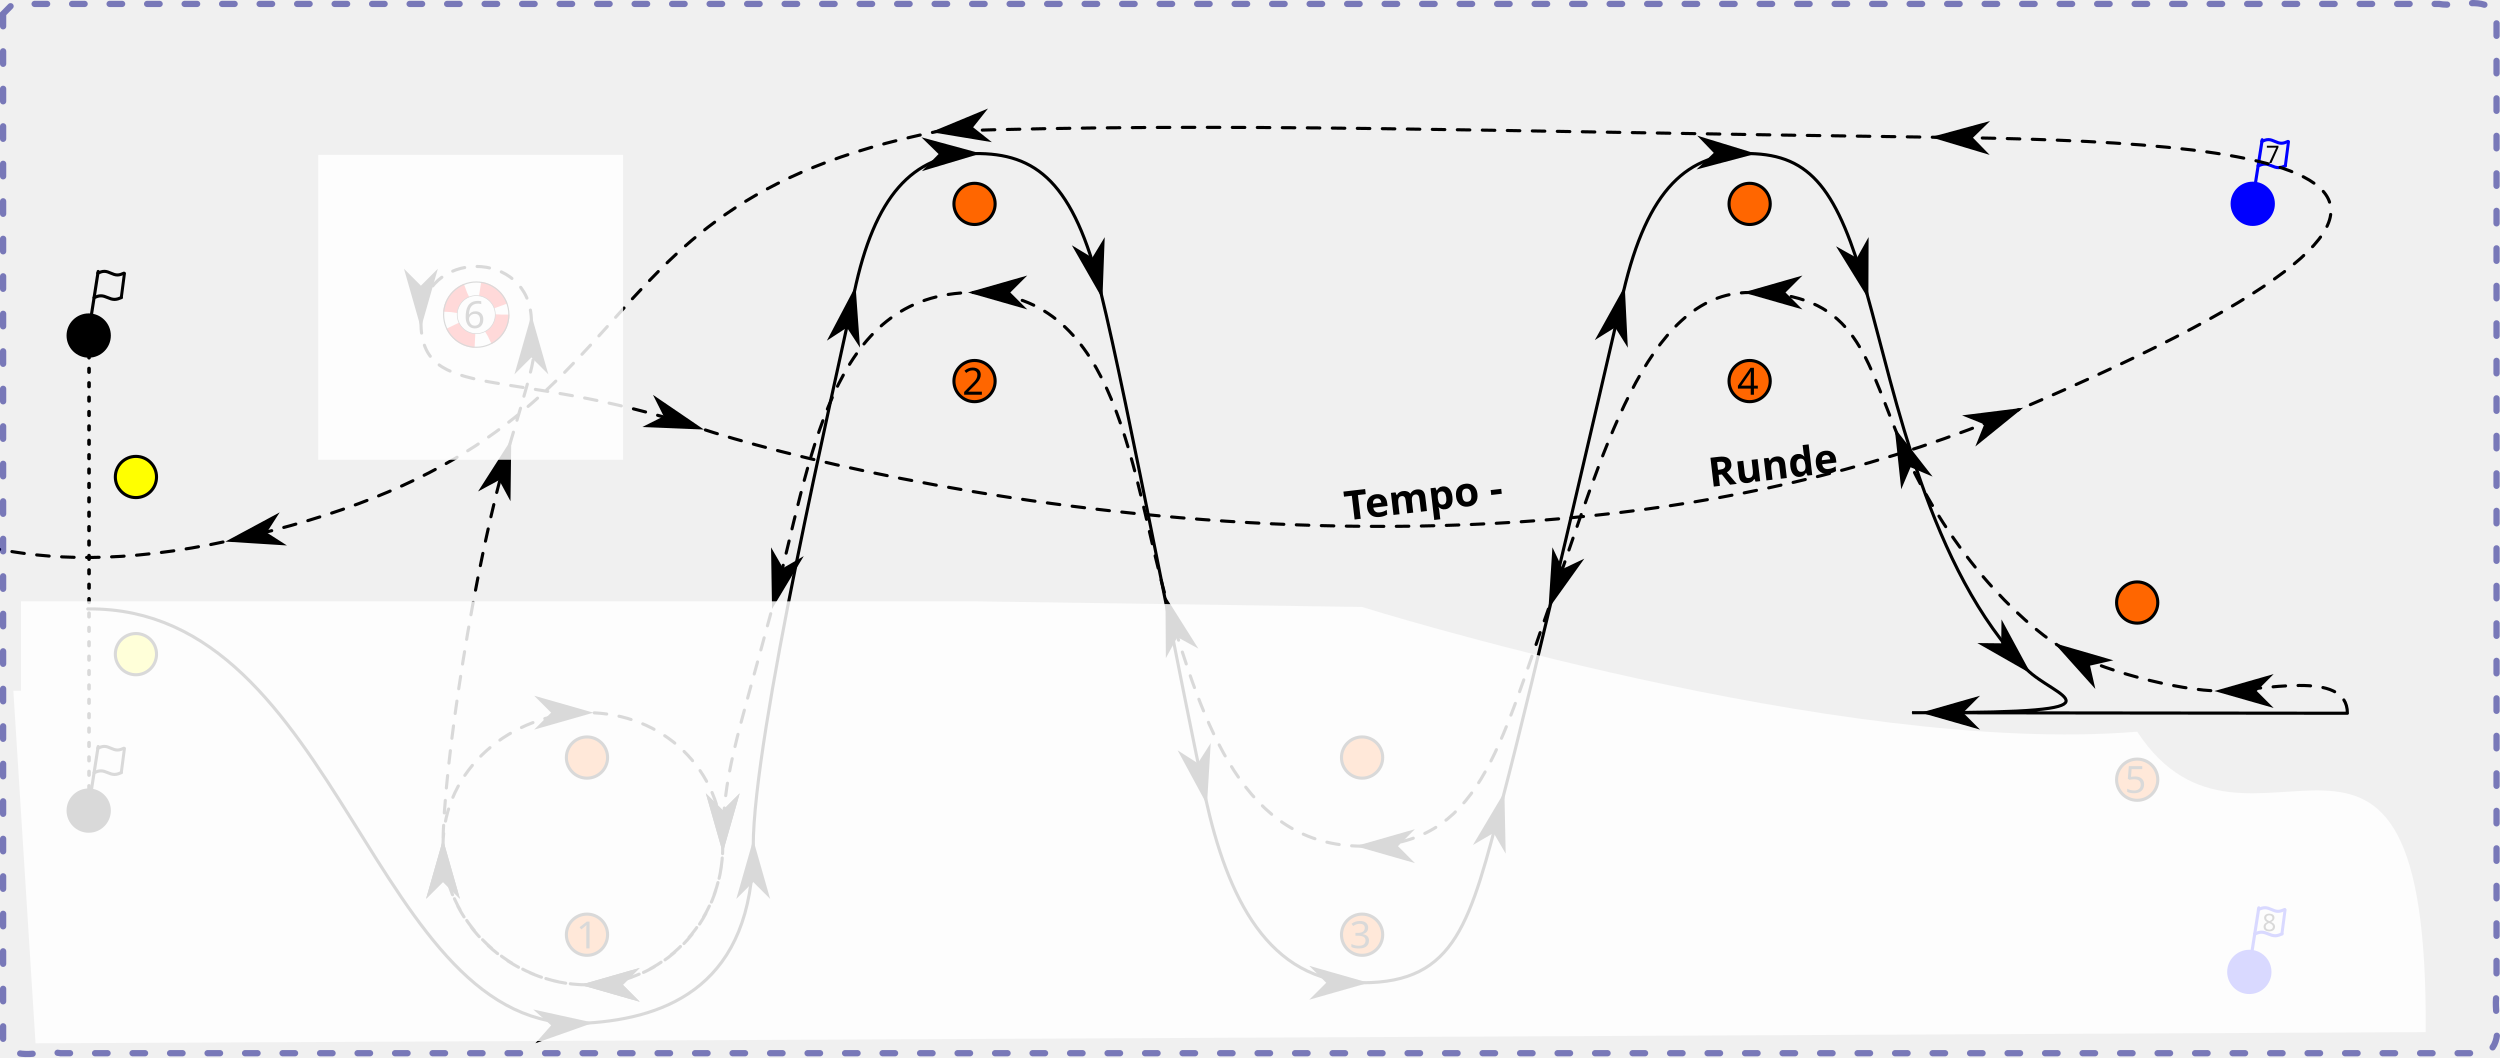
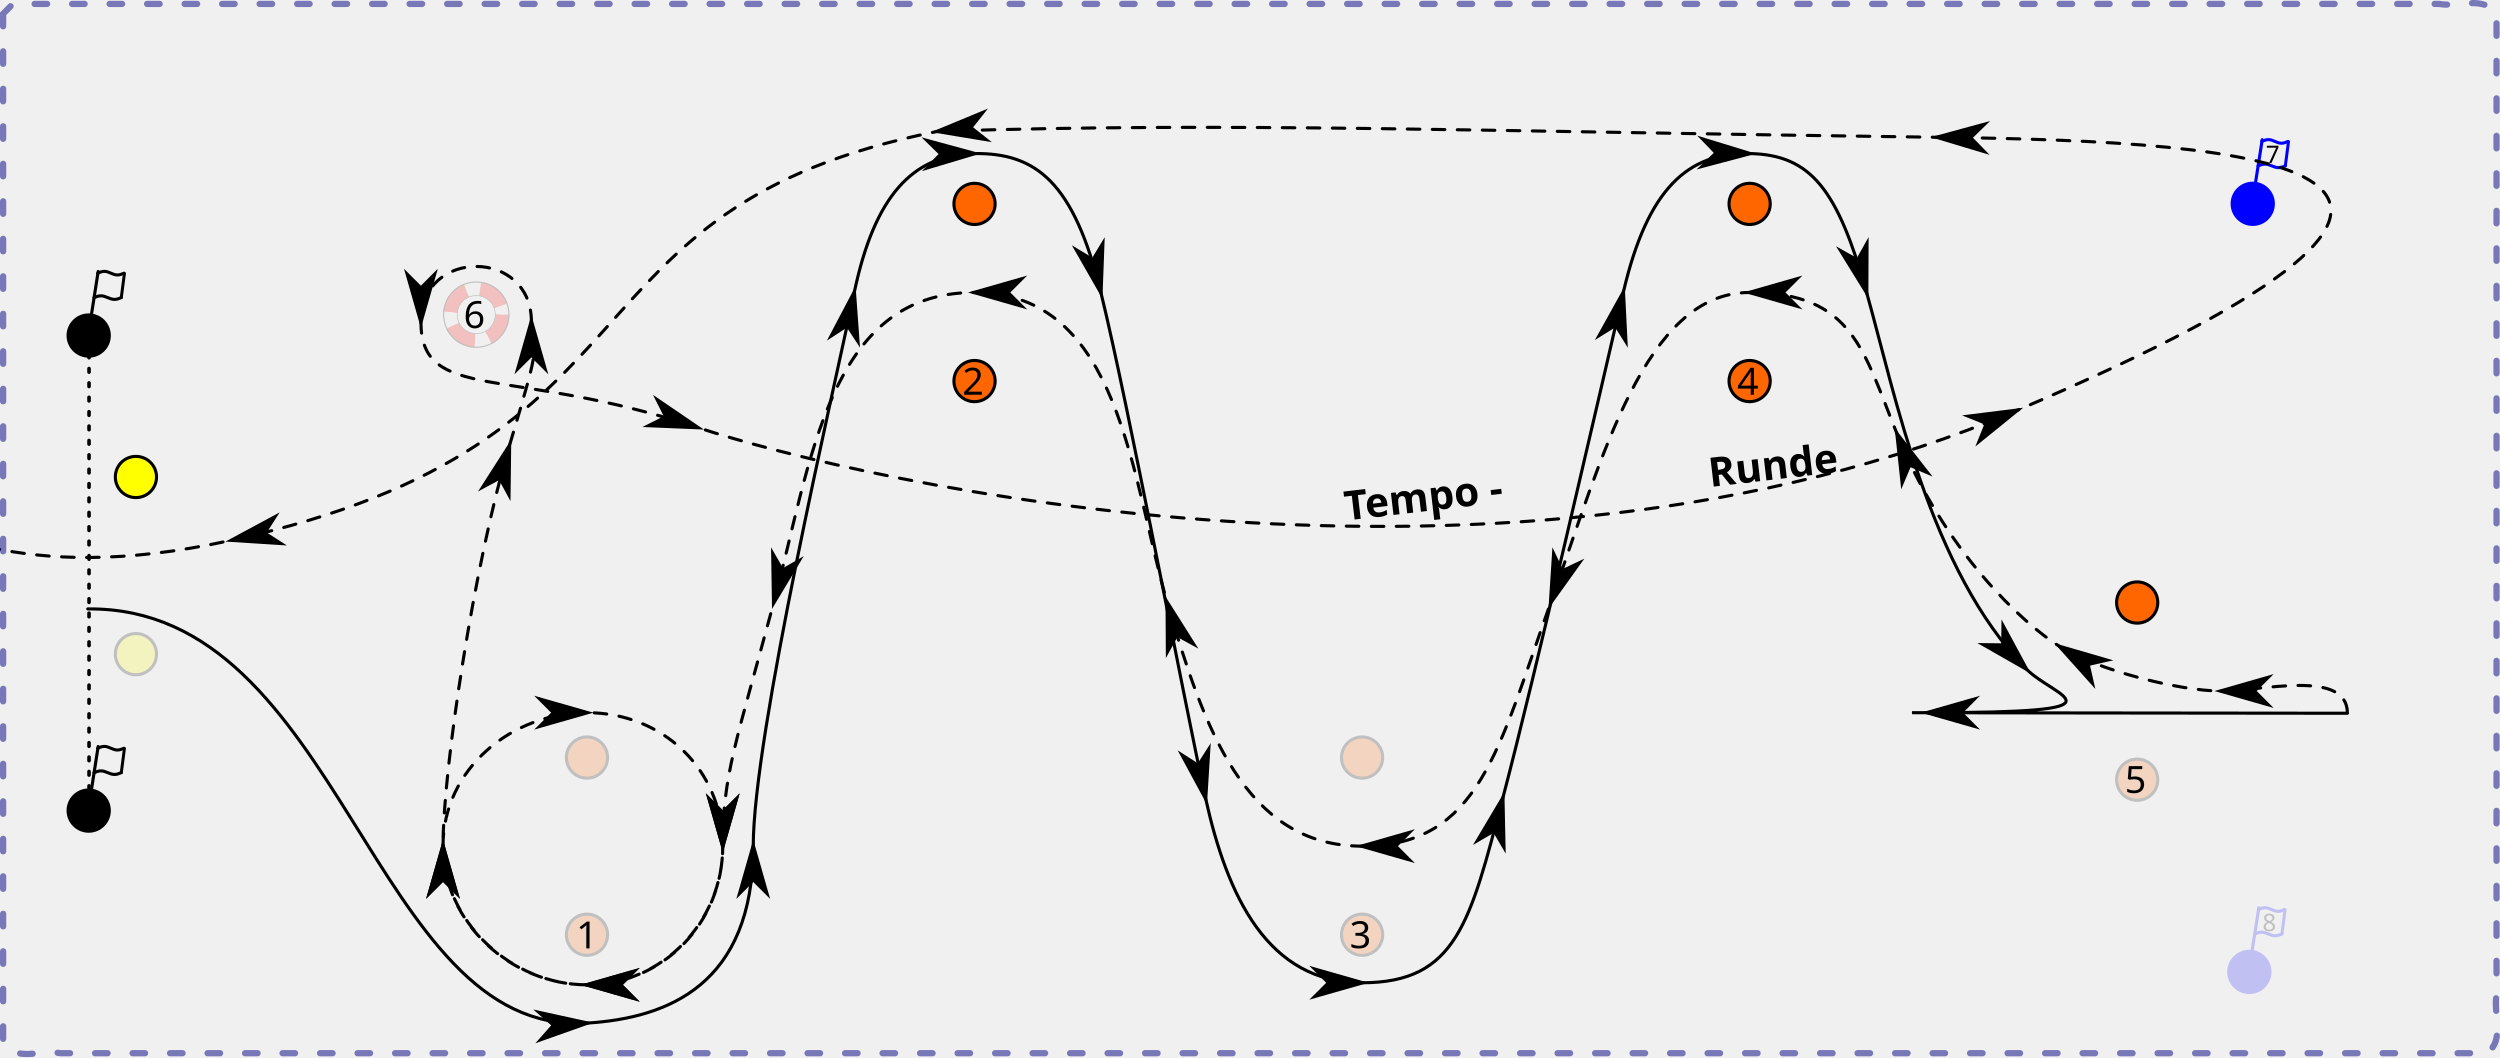
<svg xmlns="http://www.w3.org/2000/svg" version="1.0" id="svg3641" height="360.829" width="853.326" style="enable-background:new" xml:space="preserve">
  <defs id="arrows">
    <marker id="RazorWire" refX="0" refY="0" orient="auto" style="overflow:visible">
      <path id="path5527" style="fill:#34ff00;fill-opacity:1;fill-rule:evenodd;stroke:#34ff00;stroke-width:0.085pt;stroke-opacity:1" d="M 0.019,-0.632 V 0.595 L -6.621,2.568 H 9.113 L 2.979,0.595 V -0.632 L 9.166,-2.472 H -6.594 Z" />
    </marker>
    <marker orient="auto" refY="0" refX="0" id="Scissors" style="overflow:visible">
      <path id="schere" d="M 9.696,-3.847 C 8.661,-5.095 6.794,-5.052 5.4,-4.515 l -8.76,3.283 c -2.548,-1.394 -5.065,-0.995 -5.065,-1.673 0,-0.53 0.487,-0.414 0.414,-1.795 -0.07,-1.326 -1.454,-2.307 -2.763,-2.22 -1.309,-0.008 -2.666,0.995 -2.678,2.379 -0.098,1.393 1.074,2.688 2.461,2.779 1.624,0.242 4.499,-0.742 5.848,1.676 C -6.148,1.766 -7.931,1.771 -9.543,1.679 -10.882,1.602 -12.489,1.985 -13.128,3.301 c -0.617,1.261 -0.012,3.056 1.405,3.442 1.43,0.525 3.393,-0.138 3.733,-1.782 0.262,-1.267 -0.635,-1.862 -0.291,-2.322 0.26,-0.347 1.91,-0.146 4.85,-1.466 L 6.055,4.515 C 7.253,4.85 8.718,4.839 9.78,3.66 L -0.055,-0.057 Z M -9.832,-5.874 c 1.381,0.771 1.268,2.862 -0.167,3.268 -1.298,0.452 -2.956,-0.81 -2.542,-2.216 0.242,-1.154 1.764,-1.579 2.709,-1.052 z m 0.06,8.552 c 1.441,0.532 1.196,2.97 -0.269,3.298 -0.972,0.337 -2.361,-0.148 -2.459,-1.293 -0.189,-1.392 1.446,-2.65 2.728,-2.005 z" style="fill:#34ff00;fill-opacity:1;stroke:#34ff00;stroke-width:1.067;stroke-opacity:1" />
    </marker>
    <marker orient="auto" refY="0" refX="0" id="Legs" style="overflow:visible">
      <g id="g5494" transform="scale(-0.7)" style="fill:#34ff00;fill-opacity:1;stroke:#34ff00;stroke-opacity:1">
        <g id="g5496" transform="matrix(0,-1,-1,0,22.0892,22.73484)" style="fill:#34ff00;fill-opacity:1;stroke:#34ff00;stroke-opacity:1">
          <path id="path5498" d="m 22.636,22.054 c -7.371,5.036 -2.618,7.047 -6.23,14.339" style="fill:#34ff00;fill-opacity:1;fill-rule:evenodd;stroke:#34ff00;stroke-width:1.067pt;stroke-opacity:1" />
          <path id="path5500" d="m 22.825,21.918 c -1.451,8.904 3.772,9.355 4.805,14.747" style="fill:#34ff00;fill-opacity:1;fill-rule:evenodd;stroke:#34ff00;stroke-width:1.067pt;stroke-opacity:1" />
        </g>
        <path id="path5502" d="m -15.029,-7.181 -0.984,4.313 4.227,-1.305 z" style="fill:#34ff00;fill-opacity:1;fill-rule:evenodd;stroke:#34ff00;stroke-width:1.067pt;stroke-opacity:1" />
        <path id="path5504" d="m -16.23,4.861 1.999,3.946 2.418,-3.704 z" style="fill:#34ff00;fill-opacity:1;fill-rule:evenodd;stroke:#34ff00;stroke-width:1.067pt;stroke-opacity:1" />
      </g>
    </marker>
    <linearGradient id="linearGradient5477">
      <stop style="stop-color:#57e307;stop-opacity:1;" offset="0" id="stop5479" />
    </linearGradient>
    <marker style="overflow:visible" id="Arrow1Lend" refX="0" refY="0" orient="auto">
      <path style="fill-rule:evenodd;stroke:#000000;stroke-width:0.853pt;marker-start:none" d="M -10.667,0 -14.933,4.267 0,0 -14.933,-4.267 Z" id="path3104" />
    </marker>
    <marker style="overflow:visible" id="Arrow1Lstart" refX="0" refY="0" orient="auto">
      <path style="fill-rule:evenodd;stroke:#000000;stroke-width:0.853pt;marker-start:none" d="M 10.667,0 14.933,-4.267 0,0 14.933,4.267 Z" id="path3282" />
    </marker>
    <marker style="overflow:visible" id="Arrow1Lstart-7" refX="0" refY="0" orient="auto">
      <path style="fill-rule:evenodd;stroke:#000000;stroke-width:0.853pt;marker-start:none" d="M 10.667,0 14.933,-4.267 0,0 14.933,4.267 Z" id="path3282-4" />
    </marker>
    <marker style="overflow:visible" id="Arrow1Lend-6" refX="0" refY="0" orient="auto">
      <path style="fill-rule:evenodd;stroke:#000000;stroke-width:0.853pt;marker-start:none" d="M -10.667,0 -14.933,4.267 0,0 -14.933,-4.267 Z" id="path3104-0" />
    </marker>
  </defs>
  <g transform="translate(-215.4445,-435.3955)" style="display:inline" id="Parcours">
    <defs id="defs2076" />
    <g id="g1" />
    <g id="layer6" style="display:inline">
      <g transform="translate(18.94796,85.04597)" id="Zeitnahme" style="display:inline">
        <g id="g13156" transform="translate(-177.6378,-94.48819)">
          <path style="fill:#000000;fill-opacity:1;stroke:#000000;stroke-width:1.762" d="m 411.087,559.37 c 0,-3.685 -2.986,-6.678 -6.678,-6.678 -3.683,0 -6.678,2.987 -6.678,6.678 0,3.685 2.987,6.678 6.678,6.678 3.685,0 6.678,-2.987 6.678,-6.678 z" id="path13158" />
        </g>
        <g id="g13172" transform="translate(-177.6378,67.66194)">
          <path style="fill:#000000;fill-opacity:1;stroke:#000000;stroke-width:1.762" d="m 411.087,559.37 c 0,-3.685 -2.986,-6.678 -6.678,-6.678 -3.683,0 -6.678,2.987 -6.678,6.678 0,3.685 2.987,6.678 6.678,6.678 3.685,0 6.678,-2.987 6.678,-6.678 z" id="path13174" />
        </g>
        <path style="fill:none;stroke:#000000;stroke-width:1.228;stroke-linecap:round;stroke-linejoin:miter;stroke-miterlimit:4;stroke-dasharray:1.228, 3.684;stroke-dashoffset:0;stroke-opacity:1" d="m 226.886,466.315 c 0,23.379 0,46.759 0,70.138 0,19.991 0,67.885 0,87.271" id="path14169" />
      </g>
-       <g transform="translate(113.4362,157.2769)" id="Tor1" style="display:inline;fill:#ff6600">
+       <g transform="translate(113.4362,157.2769)" id="Tor1" opacity="0.2" style="display:inline;fill:#ff6600">
        <path style="fill:#ff6600;stroke:#000000;stroke-width:1.056" d="m 309.393,536.693 c 0,-3.883 -3.149,-7.032 -7.031,-7.032 -3.881,0 -7.031,3.148 -7.031,7.032 0,3.883 3.15,7.031 7.031,7.031 3.882,0 7.031,-3.147 7.031,-7.031 z" id="Tor1_innen" />
        <path style="fill:#ff6600;stroke:#000000;stroke-width:1.056" d="m 309.393,597.166 c 0,-3.883 -3.149,-7.032 -7.031,-7.032 -3.881,0 -7.031,3.148 -7.031,7.032 0,3.883 3.15,7.031 7.031,7.031 3.882,0 7.031,-3.147 7.031,-7.031 z" id="Tor1_aussen" />
      </g>
      <g transform="translate(226.8221,-31.69941)" id="Tor2" style="display:inline;fill:#ff6600">
        <path style="fill:#ff6600;stroke:#000000;stroke-width:1.056" d="m 328.291,536.693 c 0,-3.883 -3.149,-7.032 -7.031,-7.032 -3.881,0 -7.031,3.148 -7.031,7.032 0,3.883 3.15,7.031 7.031,7.031 3.882,0 7.031,-3.147 7.031,-7.031 z" id="Tor2_aussen" />
        <path style="fill:#ff6600;stroke:#000000;stroke-width:1.056" d="m 328.291,597.166 c 0,-3.883 -3.149,-7.032 -7.031,-7.032 -3.881,0 -7.031,3.148 -7.031,7.032 0,3.883 3.15,7.031 7.031,7.031 3.882,0 7.031,-3.147 7.031,-7.031 z" id="Tor2_innen" />
      </g>
-       <g transform="translate(340.2078,157.2769)" id="Tor3" style="display:inline;fill:#ff6600">
+       <g transform="translate(340.2078,157.2769)" id="Tor3" opacity="0.2" style="display:inline;fill:#ff6600">
        <path style="fill:#ff6600;stroke:#000000;stroke-width:1.056" d="m 347.189,536.693 c 0,-3.883 -3.149,-7.032 -7.031,-7.032 -3.881,0 -7.031,3.148 -7.031,7.032 0,3.883 3.15,7.031 7.031,7.031 3.882,0 7.031,-3.147 7.031,-7.031 z" id="Tor3_innen" />
        <path style="fill:#ff6600;stroke:#000000;stroke-width:1.056" d="m 347.189,597.166 c 0,-3.883 -3.149,-7.032 -7.031,-7.032 -3.881,0 -7.031,3.148 -7.031,7.032 0,3.883 3.15,7.031 7.031,7.031 3.882,0 7.031,-3.147 7.031,-7.031 z" id="Tor3_aussen" />
      </g>
      <g transform="translate(453.5935,-31.69941)" id="Tor4" style="display:inline;fill:#ff6600">
        <path style="fill:#ff6600;stroke:#000000;stroke-width:1.056" d="m 366.086,536.693 c 0,-3.883 -3.149,-7.032 -7.031,-7.032 -3.881,0 -7.031,3.148 -7.031,7.032 0,3.883 3.15,7.031 7.031,7.031 3.882,0 7.031,-3.147 7.031,-7.031 z" id="Tor4_aussen" />
        <path style="fill:#ff6600;stroke:#000000;stroke-width:1.056" d="m 366.086,597.166 c 0,-3.883 -3.149,-7.032 -7.031,-7.032 -3.881,0 -7.031,3.148 -7.031,7.032 0,3.883 3.15,7.031 7.031,7.031 3.882,0 7.031,-3.147 7.031,-7.031 z" id="Tor4_innen" />
      </g>
      <g transform="translate(566.9793,104.3635)" id="Tor5" style="display:inline;fill:#ff6600">
        <path style="fill:#ff6600;stroke:#000000;stroke-width:1.056" d="m 384.984,536.693 c 0,-3.883 -3.149,-7.032 -7.031,-7.032 -3.881,0 -7.031,3.148 -7.031,7.032 0,3.883 3.15,7.031 7.031,7.031 3.882,0 7.031,-3.147 7.031,-7.031 z" id="Tor5_oben" />
-         <path style="fill:#ff6600;stroke:#000000;stroke-width:1.056" d="m 384.984,597.166 c 0,-3.883 -3.149,-7.032 -7.031,-7.032 -3.881,0 -7.031,3.148 -7.031,7.032 0,3.883 3.15,7.031 7.031,7.031 3.882,0 7.031,-3.147 7.031,-7.031 z" id="Tor5_unten" />
+         <path style="fill:#ff6600;stroke:#000000;stroke-width:1.056" d="m 384.984,597.166 c 0,-3.883 -3.149,-7.032 -7.031,-7.032 -3.881,0 -7.031,3.148 -7.031,7.032 0,3.883 3.15,7.031 7.031,7.031 3.882,0 7.031,-3.147 7.031,-7.031 z" id="Tor5_unten" opacity="0.2" />
      </g>
-       <g transform="translate(18.94796,138.3793)" id="Schikane" style="display:inline">
+       <g transform="translate(18.94796,138.3793)" id="Schikane" opacity="0.2" style="display:inline">
        <g style="fill:none" id="Ring">
          <ellipse id="path8826" style="fill:none;stroke:#ff0000;stroke-width:4.821;stroke-linecap:butt;stroke-linejoin:round;stroke-miterlimit:4;stroke-dasharray:9.643, 4.821;stroke-dashoffset:0;stroke-opacity:1" cx="359.055" cy="404.409" rx="8.928" ry="8.928" />
          <ellipse style="display:inline;fill:none;stroke:#000000;stroke-width:0.229;stroke-linecap:round;stroke-linejoin:round;stroke-miterlimit:4;stroke-dasharray:none;stroke-dashoffset:0;stroke-opacity:1" id="path3620" cx="359.055" cy="404.409" rx="6.5" ry="6.5" />
          <ellipse style="display:inline;fill:none;stroke:#000000;stroke-width:0.393;stroke-linecap:round;stroke-linejoin:round;stroke-miterlimit:4;stroke-dasharray:none;stroke-dashoffset:0;stroke-opacity:1" id="path2733" cx="359.055" cy="404.409" rx="11.142" ry="11.142" />
        </g>
      </g>
      <g transform="translate(-40.52031,61.51377)" id="Start+Ziel" style="display:inline">
        <path style="fill:#ffff00;stroke:#000000;stroke-width:1.056" d="m 309.393,536.693 c 0,-3.883 -3.149,-7.032 -7.031,-7.032 -3.881,0 -7.031,3.148 -7.031,7.032 0,3.883 3.15,7.031 7.031,7.031 3.882,0 7.031,-3.147 7.031,-7.031 z" id="Tor1_innen-7" />
-         <path style="fill:#ffff00;stroke:#000000;stroke-width:1.056" d="m 309.393,597.166 c 0,-3.883 -3.149,-7.032 -7.031,-7.032 -3.881,0 -7.031,3.148 -7.031,7.032 0,3.883 3.15,7.031 7.031,7.031 3.882,0 7.031,-3.147 7.031,-7.031 z" id="Tor1_aussen-3" />
+         <path style="fill:#ffff00;stroke:#000000;stroke-width:1.056" d="m 309.393,597.166 c 0,-3.883 -3.149,-7.032 -7.031,-7.032 -3.881,0 -7.031,3.148 -7.031,7.032 0,3.883 3.15,7.031 7.031,7.031 3.882,0 7.031,-3.147 7.031,-7.031 z" id="Tor1_aussen-3" opacity="0.2" />
      </g>
    </g>
  </g>
  <g transform="translate(-215.4445,-435.3955)" style="display:inline" id="ParcoursLabel">
    <defs id="defs2832" />
    <g id="g3113" style="display:inline">
      <text xml:space="preserve" style="font-style:normal;font-weight:normal;font-size:12.8px;line-height:0%;font-family:'Arial Black';display:inline;fill:#000000;fill-opacity:1;stroke:none;stroke-width:1.067" x="373.691" y="547.37" id="text3034">
        <tspan id="tspan3032" x="373.691" y="547.37" style="font-size:12.8px;line-height:1.25;stroke-width:1.067">6</tspan>
      </text>
      <text xml:space="preserve" style="font-style:normal;font-weight:normal;font-size:12.8px;line-height:0%;font-family:'Arial Black';display:inline;fill:#000000;fill-opacity:1;stroke:none;stroke-width:1.067" x="412.13" y="759.102" id="text3038">
        <tspan id="tspan3036" x="412.13" y="759.102" style="font-size:12.8px;line-height:1.25;stroke-width:1.067">1</tspan>
      </text>
      <text xml:space="preserve" style="font-style:normal;font-weight:normal;font-size:12.8px;line-height:0%;font-family:'Arial Black';display:inline;fill:#000000;fill-opacity:1;stroke:none;stroke-width:1.067" x="808.383" y="570.125" id="text3042">
        <tspan id="tspan3040" x="808.383" y="570.125" style="font-size:12.8px;line-height:1.25;stroke-width:1.067">4</tspan>
      </text>
      <text xml:space="preserve" style="font-style:normal;font-weight:normal;font-size:12.8px;line-height:0%;font-family:'Arial Black';display:inline;fill:#000000;fill-opacity:1;stroke:none;stroke-width:1.067" x="940.704" y="706.032" id="text3046">
        <tspan id="tspan3044" x="940.704" y="706.032" style="font-size:12.8px;line-height:1.25;stroke-width:1.067">5</tspan>
      </text>
      <text xml:space="preserve" style="font-style:normal;font-weight:normal;font-size:12.8px;line-height:0%;font-family:'Arial Black';display:inline;fill:#000000;fill-opacity:1;stroke:none;stroke-width:1.067" x="676.131" y="759.024" id="text3050">
        <tspan id="tspan3048" x="676.131" y="759.024" style="font-size:12.8px;line-height:1.25;stroke-width:1.067">3</tspan>
      </text>
      <g transform="translate(579.9631,-35.51099)" id="g3068" style="display:inline">
        <path id="path3052" d="m 411.087,540.472 c 0,-3.685 -2.986,-6.678 -6.678,-6.678 -3.683,0 -6.678,2.987 -6.678,6.678 0,3.685 2.987,6.678 6.678,6.678 3.685,0 6.678,-2.987 6.678,-6.678 z" style="fill:#0000ff;fill-opacity:1;stroke:#0000ff;stroke-width:1.762" />
        <g style="stroke:#0000ff" id="g3062">
          <path id="path3054" d="m 407.511,519.18 c 0.372,-0.161 0.745,-0.325 1.117,-0.438 0.372,-0.114 0.744,-0.181 1.117,-0.181 0.372,0 0.744,0.063 1.117,0.181 0.372,0.113 0.744,0.273 1.116,0.438 0.369,0.16 0.745,0.321 1.117,0.434 0.369,0.114 0.745,0.181 1.117,0.181 0.368,0 0.745,-0.064 1.117,-0.181 0.368,-0.113 0.744,-0.274 1.117,-0.434" style="fill:none;stroke:#0000ff;stroke-width:1.052;stroke-linecap:round;stroke-linejoin:round" />
          <path id="path3056" d="m 407.643,518.601 -2.7,17.3 v 0.258 0" style="fill:none;stroke:#0000ff;stroke-width:1.067;stroke-linecap:round;stroke-linejoin:round" />
          <path id="path3058" d="m 406.246,527.522 c 0.384,-0.158 0.775,-0.317 1.163,-0.429 0.383,-0.113 0.775,-0.179 1.163,-0.179 0.383,0 0.774,0.062 1.163,0.179 0.387,0.112 0.774,0.271 1.163,0.429 0.387,0.159 0.774,0.317 1.162,0.433 0.388,0.109 0.775,0.175 1.163,0.175 0.388,0 0.775,-0.062 1.163,-0.175 0.387,-0.112 0.775,-0.271 1.163,-0.433" style="fill:none;stroke:#0000ff;stroke-width:1.067;stroke-linecap:round;stroke-linejoin:round" />
          <path id="path3060" d="m 416.604,519.31 -1.039,7.969 v 0.12 0" style="fill:none;stroke:#0000ff;stroke-width:1.024;stroke-linecap:round" />
        </g>
        <text xml:space="preserve" style="font-style:normal;font-weight:normal;font-size:12.8px;line-height:0%;font-family:'Arial Black';fill:#000000;fill-opacity:1;stroke:none;stroke-width:1.067" x="408.873" y="526.543" id="text3066">
          <tspan id="tspan3064" x="408.873" y="526.543" style="font-size:8.242px;line-height:1.25;stroke-width:1.067">7</tspan>
        </text>
      </g>
      <text xml:space="preserve" style="font-style:normal;font-weight:normal;font-size:12.8px;line-height:0%;font-family:'Arial Black';display:inline;fill:#000000;fill-opacity:1;stroke:none;stroke-width:1.067" x="543.926" y="570.125" id="text3090">
        <tspan id="tspan3088" x="543.926" y="570.125" style="font-size:12.8px;line-height:1.25;stroke-width:1.067">2</tspan>
      </text>
      <g id="g3100">
        <path id="path3092" d="m 248.821,528.636 c 0.372,-0.161 0.745,-0.325 1.117,-0.438 0.372,-0.114 0.744,-0.181 1.117,-0.181 0.372,0 0.744,0.063 1.117,0.181 0.372,0.113 0.744,0.273 1.116,0.438 0.369,0.16 0.745,0.321 1.117,0.434 0.369,0.114 0.745,0.181 1.117,0.181 0.368,0 0.745,-0.064 1.117,-0.181 0.368,-0.113 0.744,-0.274 1.117,-0.434" style="display:inline;fill:none;stroke:#000000;stroke-width:1.052;stroke-linecap:round;stroke-linejoin:round" />
        <path id="path3094" d="m 248.953,528.057 -2.7,17.3 v 0.258 0" style="display:inline;fill:none;stroke:#000000;stroke-width:1.067;stroke-linecap:round;stroke-linejoin:round" />
        <path id="path3096" d="m 247.556,536.977 c 0.384,-0.158 0.775,-0.317 1.163,-0.429 0.383,-0.113 0.775,-0.179 1.163,-0.179 0.383,0 0.774,0.062 1.163,0.179 0.387,0.112 0.774,0.271 1.163,0.429 0.387,0.159 0.774,0.317 1.162,0.433 0.388,0.109 0.775,0.175 1.163,0.175 0.388,0 0.775,-0.062 1.163,-0.175 0.387,-0.112 0.775,-0.271 1.163,-0.433" style="display:inline;fill:none;stroke:#000000;stroke-width:1.067;stroke-linecap:round;stroke-linejoin:round" />
        <path id="path3098" d="m 257.914,528.766 -1.039,7.969 v 0.12 0" style="display:inline;fill:none;stroke:#000000;stroke-width:1.024;stroke-linecap:round" />
      </g>
      <g id="g3111">
        <path id="path3102" d="m 248.821,690.786 c 0.372,-0.161 0.745,-0.325 1.117,-0.438 0.372,-0.114 0.744,-0.181 1.117,-0.181 0.372,0 0.744,0.063 1.117,0.181 0.372,0.113 0.744,0.273 1.116,0.438 0.369,0.16 0.745,0.321 1.117,0.434 0.369,0.114 0.745,0.181 1.117,0.181 0.368,0 0.745,-0.064 1.117,-0.181 0.368,-0.113 0.744,-0.274 1.117,-0.434" style="display:inline;fill:none;stroke:#000000;stroke-width:1.052;stroke-linecap:round;stroke-linejoin:round" />
        <path id="path3105" d="m 248.953,690.207 -2.7,17.3 v 0.258 0" style="display:inline;fill:none;stroke:#000000;stroke-width:1.067;stroke-linecap:round;stroke-linejoin:round" />
        <path id="path3107" d="m 247.556,699.127 c 0.384,-0.158 0.775,-0.317 1.163,-0.429 0.383,-0.113 0.775,-0.179 1.163,-0.179 0.383,0 0.774,0.062 1.163,0.179 0.387,0.112 0.774,0.271 1.163,0.429 0.387,0.159 0.774,0.317 1.162,0.433 0.388,0.109 0.775,0.175 1.163,0.175 0.388,0 0.775,-0.062 1.163,-0.175 0.387,-0.112 0.775,-0.271 1.163,-0.433" style="display:inline;fill:none;stroke:#000000;stroke-width:1.067;stroke-linecap:round;stroke-linejoin:round" />
        <path id="path3109" d="m 257.914,690.916 -1.039,7.969 v 0.12 0" style="display:inline;fill:none;stroke:#000000;stroke-width:1.024;stroke-linecap:round" />
      </g>
    </g>
  </g>
-   <g transform="translate(363.3543,-208.7303)" id="SpeedbojeKlasse7" style="display:inline;enable-background:new">
+   <g transform="translate(363.3543,-208.7303)" id="SpeedbojeKlasse7" opacity="0.2" style="display:inline;enable-background:new">
    <path id="path2174" d="m 411.087,540.472 c 0,-3.685 -2.986,-6.678 -6.678,-6.678 -3.683,0 -6.678,2.987 -6.678,6.678 0,3.685 2.987,6.678 6.678,6.678 3.685,0 6.678,-2.987 6.678,-6.678 z" style="fill:#0000ff;fill-opacity:1;stroke:#0000ff;stroke-width:1.762" />
    <g style="fill:none;stroke:#0000ff" id="g2184">
      <path id="path2176" d="m 407.511,519.18 c 0.372,-0.161 0.745,-0.325 1.117,-0.438 0.372,-0.114 0.744,-0.181 1.117,-0.181 0.372,0 0.744,0.063 1.117,0.181 0.372,0.113 0.744,0.273 1.116,0.438 0.369,0.16 0.745,0.321 1.117,0.434 0.369,0.114 0.745,0.181 1.117,0.181 0.368,0 0.745,-0.064 1.117,-0.181 0.368,-0.113 0.744,-0.274 1.117,-0.434" style="fill:none;stroke:#0000ff;stroke-width:1.052;stroke-linecap:round;stroke-linejoin:round" />
      <path id="path2178" d="m 407.643,518.601 -2.7,17.3 v 0.258 0" style="fill:none;stroke:#0000ff;stroke-width:1.067;stroke-linecap:round;stroke-linejoin:round" />
      <path id="path2180" d="m 406.246,527.522 c 0.384,-0.158 0.775,-0.317 1.163,-0.429 0.383,-0.113 0.775,-0.179 1.163,-0.179 0.383,0 0.774,0.062 1.163,0.179 0.387,0.112 0.774,0.271 1.163,0.429 0.387,0.159 0.774,0.317 1.162,0.433 0.388,0.109 0.775,0.175 1.163,0.175 0.388,0 0.775,-0.062 1.163,-0.175 0.387,-0.112 0.775,-0.271 1.163,-0.433" style="fill:none;stroke:#0000ff;stroke-width:1.067;stroke-linecap:round;stroke-linejoin:round" />
      <path id="path2182" d="m 416.604,519.31 -1.039,7.969 v 0.12 0" style="fill:none;stroke:#0000ff;stroke-width:1.024;stroke-linecap:round" />
    </g>
    <text xml:space="preserve" style="font-style:normal;font-weight:normal;font-size:12.8px;line-height:0%;font-family:'Arial Black';fill:#000000;fill-opacity:1;stroke:none;stroke-width:1.067" x="408.873" y="526.543" id="text2188">
      <tspan id="tspan2186" x="408.873" y="526.543" style="font-size:8.242px;line-height:1.25;stroke-width:1.067">8</tspan>
    </text>
  </g>
  <g transform="translate(-215.4445,-435.3955)" style="display:inline" id="Klasse6">
    <text id="text3677" y="328.002" x="595.582" style="font-style:normal;font-weight:normal;font-size:12.8px;line-height:0%;font-family:Verdana;text-align:center;text-anchor:middle;display:inline;fill:#000000;fill-opacity:1;stroke:none;stroke-width:1.067" xml:space="preserve">
      <tspan style="font-weight:bold;font-size:38.4px;line-height:1.25;text-align:center;text-anchor:middle;stroke-width:1.067" y="328.002" x="595.582" id="tspan3679">DMYV-Jugend</tspan>
      <tspan id="tspan3681" style="font-weight:bold;font-size:38.4px;line-height:1.25;text-align:center;text-anchor:middle;stroke-width:1.067" y="376.002" x="595.582">Motorboot-Slalom</tspan>
      <tspan style="font-weight:bold;font-size:38.4px;line-height:1.25;text-align:center;text-anchor:middle;stroke-width:1.067" id="tspan3683" y="424.002" x="595.582">Klasse 6</tspan>
    </text>
    <g transform="rotate(-6.69396,2041.068,1305.541)" id="g2668" style="display:inline">
      <text xml:space="preserve" style="font-style:normal;font-weight:bold;font-size:12.8px;line-height:0%;font-family:Verdana;fill:#000000;fill-opacity:1;stroke:none;stroke-width:1.067" x="764.899" y="458.537" id="text2670">
        <tspan id="tspan2672" x="764.899" y="458.537" style="font-size:13.867px;line-height:1.25;stroke-width:1.067">Tempo -</tspan>
      </text>
      <text xml:space="preserve" style="font-style:normal;font-weight:bold;font-size:12.8px;line-height:0%;font-family:Verdana;fill:#000000;fill-opacity:1;stroke:none;stroke-width:1.067" x="889.699" y="461.668" id="text2674">
        <tspan id="tspan2676" x="889.699" y="461.668" style="font-size:13.867px;line-height:1.25;stroke-width:1.067">Runde</tspan>
      </text>
    </g>
    <text id="text2678" y="876.114" x="243.389" style="font-style:normal;font-weight:normal;font-size:12.8px;line-height:0%;font-family:Verdana;display:inline;fill:#000000;fill-opacity:1;stroke:none;stroke-width:1.067" xml:space="preserve">
      <tspan id="tspan2680" y="876.114" x="243.389" style="font-size:19.2px;line-height:1.25;stroke-width:1.067">Ablegen - Startlinie - in den Parcours, d.h. außen um die Tore 1 - 2 - 3 - 4 -</tspan>
      <tspan id="tspan2682" y="900.114" x="243.389" style="font-size:19.2px;line-height:1.25;stroke-width:1.067">rückwärts durch das Tor 5 - vorwärts wieder in den Parcours, d.h. durch die Tore</tspan>
      <tspan id="tspan2684" y="924.114" x="243.389" style="font-size:19.2px;line-height:1.25;stroke-width:1.067">4 - 3 - 2 - schnelle Umkreisung des Tores 1 (das Tor 1 bleibt an der Steuerbordseite!) -</tspan>
      <tspan id="tspan2686" y="948.114" x="243.389" style="font-size:19.2px;line-height:1.25;stroke-width:1.067">Schikane an der Tonne 6 - Temporunde: innen an den Toren 2 und 4, um die</tspan>
      <tspan id="tspan2688" y="972.114" x="243.389" style="font-size:19.2px;line-height:1.25;stroke-width:1.067">Tonne 7, außen an den Toren 4 und 2 vorbei - Ziellinie - anlegen.</tspan>
    </text>
    <path id="path2690" d="m 1016.681,678.851 c 0,0 -181.32,-0.198 -143.404,-0.198 71.653,0 43.372,-5.128 33.803,-14.92 -33.088,-33.861 -44.668,-93.599 -54.502,-128.504 -9.872,-35.04 -18.918,-47.015 -39.929,-47.416 -21.01,-0.401 -34.872,11.88 -43.129,47.416 -8.23,35.422 -29.987,130.291 -41.14,172.64 -11.118,42.214 -15.723,62.976 -48.015,62.976 -32.292,0 -46.073,-29.711 -53.419,-62.976 -7.37,-33.373 -26.464,-134.966 -35.736,-172.64 -9.241,-37.547 -22.025,-47.682 -43.159,-47.416 -21.135,0.266 -34.159,14.604 -41.026,47.416 -6.867,32.812 -34.478,151.155 -34.478,188.984 0,47.333 -29.176,58.689 -56.749,60.4 -73.66,4.572 -83.455,-142.282 -170.394,-141.372" style="display:inline;fill:none;stroke:#000000;stroke-width:1.067;stroke-linecap:round;stroke-linejoin:round;stroke-miterlimit:4;stroke-dashoffset:0;stroke-opacity:1;marker-start:none;marker-mid:url(#Arrow1Lstart);marker-end:none" />
    <path id="path2692" d="m 169.627,612.629 c 24.841,0 48.806,23.778 124.914,7.156 152.111,-33.376 108.144,-113.113 240.902,-139.543 99.633,-3.251 183.99,-9.2e-4 341.193,2.009 110.837,1.417 223.599,9.646 27.36,93.185 -175.497,74.709 -394.806,24.272 -450.382,5.884 -64.298,-21.273 -94.501,-8.297 -94.501,-36.17 0,-25.079 37.712,-25.079 37.712,0 0,15.274 4.503,2.236 -7.509,42.396 -12.012,40.159 -22.661,110.333 -22.663,136.631 -0.002,25.87 23.429,47.369 49.146,47.369 25.717,0 46.349,-21 46.349,-47.333 0,-26.333 -20.632,-45.56 -46.349,-45.56 -25.717,0 -49.143,19.227 -49.143,45.525 0,26.298 23.427,47.369 49.143,47.369 25.717,0 46.349,-21.463 46.349,-47.369 0,-24.334 4.44,-34.856 17.386,-83.061 12.807,-47.687 18.565,-105.888 68.518,-105.888 49.951,0 53.474,63.607 65.829,105.888 12.355,42.281 26.346,83.093 66.486,83.093 40.14,0 46.62,-33.374 64.356,-83.093 17.568,-49.246 32.096,-105.888 67.927,-105.888 35.298,0 38.862,19.997 50.33,48.31 16.312,40.274 42.763,64.531 55.497,72.541 12.734,8.01 40.856,15.184 55.013,15.184 13.99,0 43.19,-7.596 43.19,7.587" style="display:inline;fill:none;stroke:#000000;stroke-width:1.067;stroke-linecap:round;stroke-linejoin:round;stroke-miterlimit:4;stroke-dasharray:4.267, 4.267;stroke-dashoffset:0;stroke-opacity:1;marker-start:none;marker-mid:url(#Arrow1Lstart);marker-end:none" />
  </g>
  <g id="Export_Area" style="display:inline;opacity:1" transform="translate(-180.8124,-194.4877)">
    <path style="display:inline;opacity:0.5;fill:none;fill-opacity:1;fill-rule:nonzero;stroke:#000080;stroke-width:2.133;stroke-linecap:round;stroke-linejoin:miter;stroke-miterlimit:4;stroke-dasharray:4.267, 8.533;stroke-dashoffset:0;stroke-opacity:1" d="m 181.879,199.201 c 0,117.134 0,234.268 0,351.402 4.38,6.419 13.104,2.145 19.592,3.374 276.059,0 552.117,0 828.176,0 6.295,-4.466 2.103,-13.361 3.309,-19.977 0,-111.6 0,-223.2 0,-334.8 -4.38,-6.419 -13.104,-2.145 -19.592,-3.374 -276.059,0 -552.117,0 -828.176,0 -1.103,1.125 -2.206,2.25 -3.309,3.374 z" id="rect4816" />
-     <g id="Alcatraz_2" style="display:inline">
-       <path style="display:inline;opacity:0.85;fill:#ffffff;fill-opacity:1;fill-rule:nonzero;stroke:none;stroke-width:2.133;stroke-linecap:round;stroke-linejoin:miter;stroke-miterlimit:4;stroke-dasharray:4.267, 8.533;stroke-dashoffset:0;stroke-opacity:1" d="m 187.969,399.733 v 30.549 h -2.602 l 7.569,120.32 815.853,-3.817 c 0.895,-140.996 -60.538,-44.701 -98.484,-102.551 -101.724,8.455 -264.577,-42.571 -264.577,-42.571 L 513.375,399.733 Z" id="rect5805" />
-       <rect style="display:inline;opacity:0.85;fill:#ffffff;fill-opacity:1;fill-rule:nonzero;stroke:none;stroke-width:2.133;stroke-linecap:round;stroke-linejoin:miter;stroke-miterlimit:4;stroke-dasharray:4.267, 8.533;stroke-dashoffset:0;stroke-opacity:1" id="rect6021" width="104.066" height="104.066" x="289.434" y="247.354" />
-     </g>
    <g id="g2" />
+     <g id="g3" />
  </g>
</svg>
